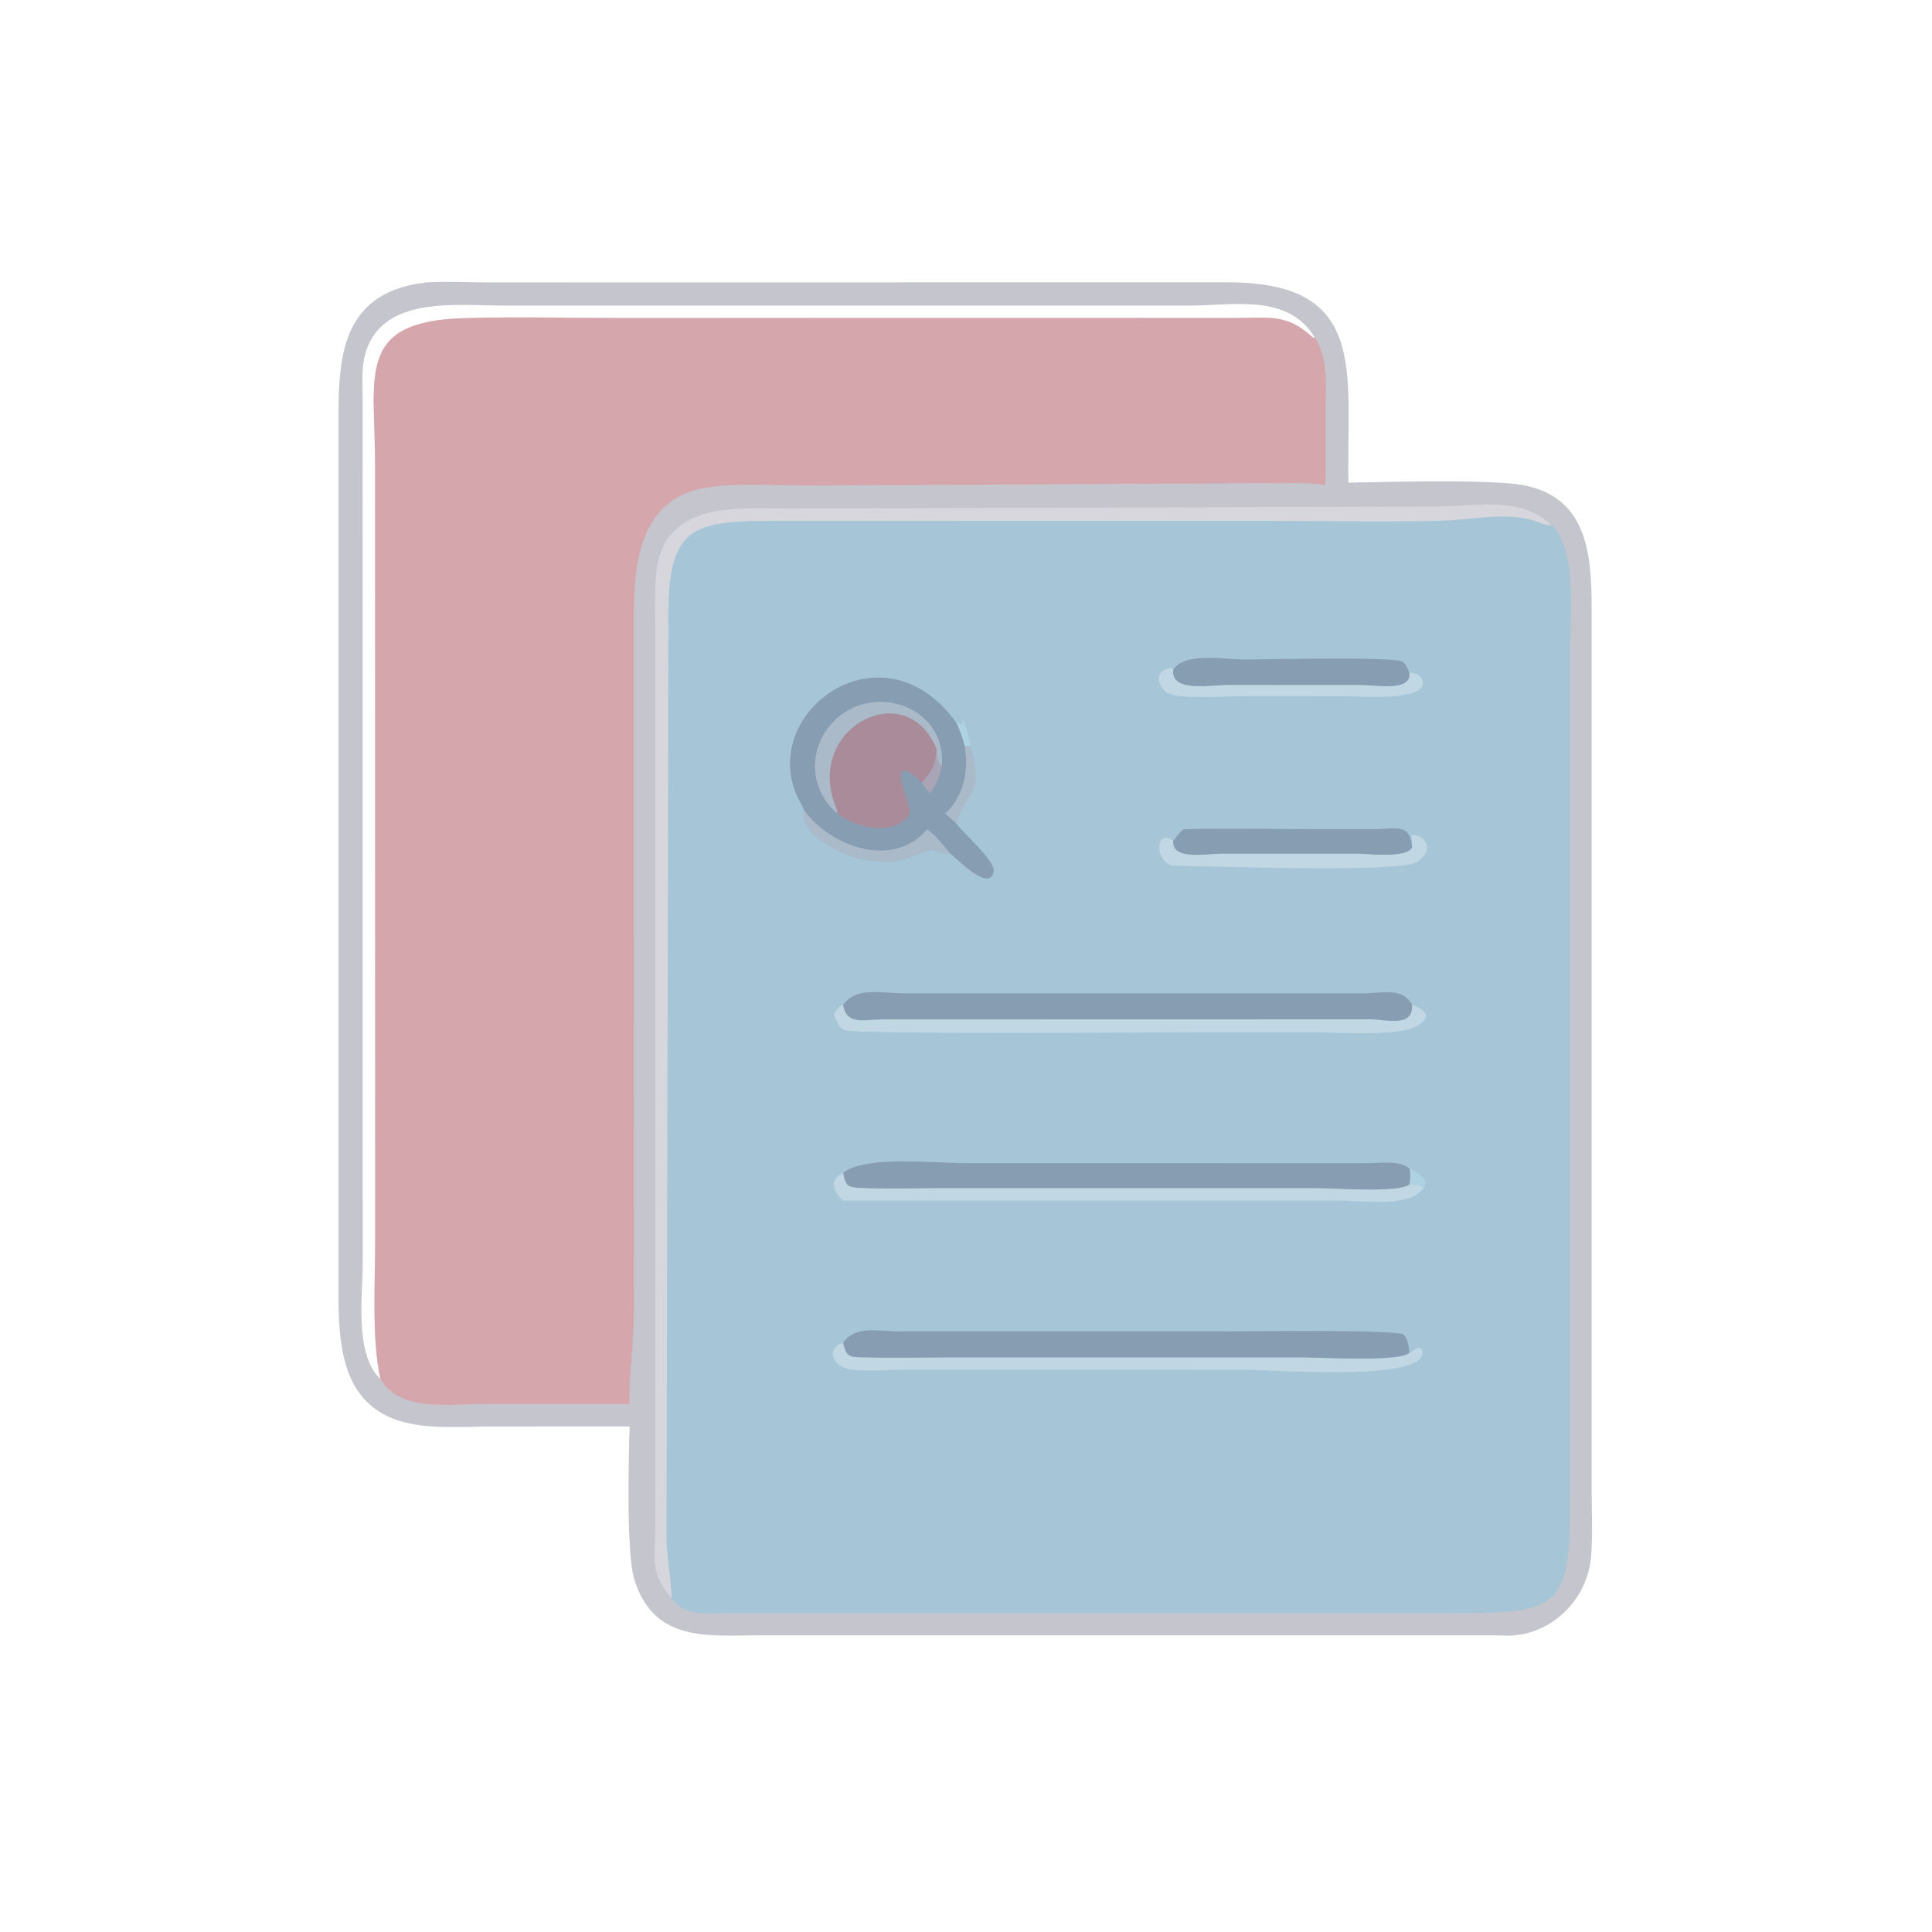
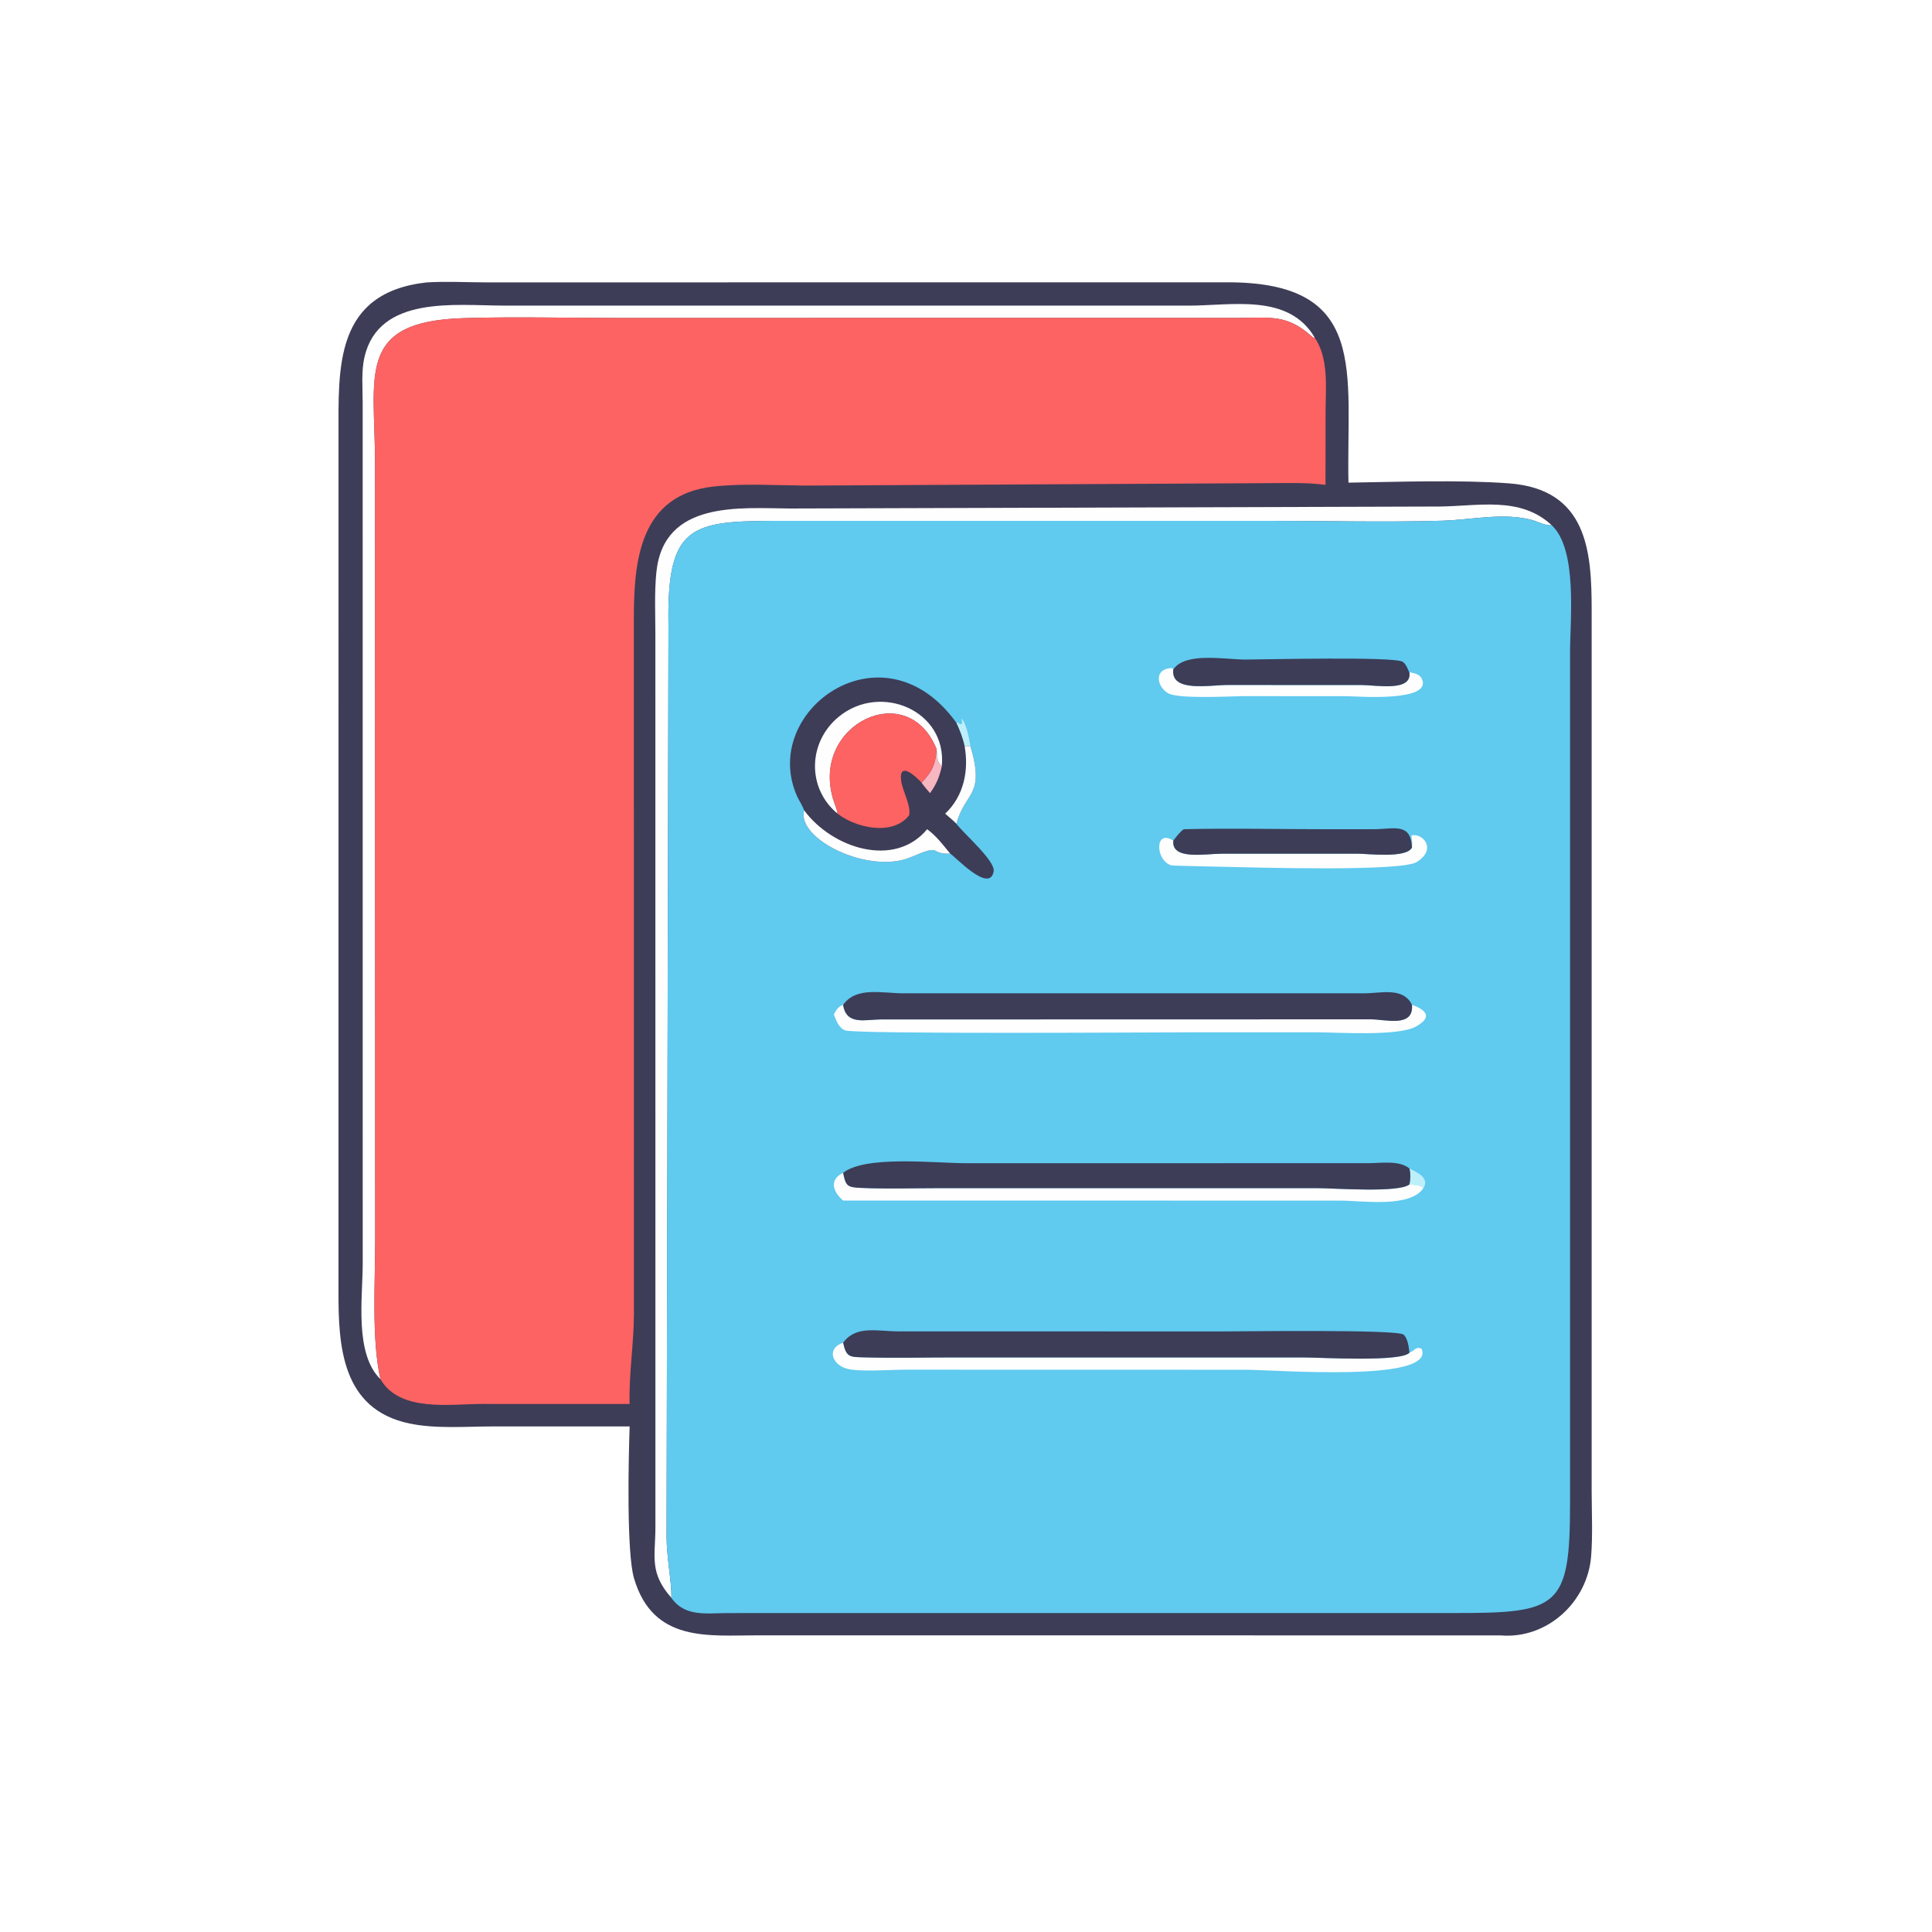
<svg xmlns="http://www.w3.org/2000/svg" width="50" height="50" viewBox="0 0 50 50" fill="none">
-   <path d="M11.04 7.309C11.558 7.277 12.081 7.308 12.6 7.309L31.738 7.306C35.45 7.292 34.84 9.635 34.898 12.491C36.169 12.471 37.795 12.415 39.049 12.509C41.086 12.661 41.192 14.277 41.192 15.789L41.192 38.584C41.193 39.141 41.222 39.717 41.179 40.271C41.088 41.456 40.043 42.426 38.834 42.324L19.63 42.323C18.35 42.321 16.904 42.524 16.409 40.849C16.213 40.189 16.265 37.784 16.295 36.916L12.746 36.917C12.053 36.917 11.275 36.983 10.597 36.84C8.832 36.472 8.757 34.812 8.76 33.423L8.761 11.266C8.761 9.525 8.649 7.576 11.04 7.309ZM9.846 35.694C9.612 34.661 9.711 33.181 9.71 32.101L9.707 12.021C9.706 9.707 9.198 8.317 12.007 8.233C13.33 8.193 14.666 8.229 15.991 8.229L32.032 8.228C32.904 8.223 33.327 8.129 33.985 8.741L34.023 8.734C33.344 7.584 31.88 7.91 30.758 7.91L13.035 7.909C11.795 7.909 9.808 7.633 9.433 9.239C9.348 9.602 9.385 10.039 9.386 10.411L9.387 32.719C9.386 33.578 9.169 35.036 9.846 35.694Z" fill="#3D3D57" fill-opacity="0.3" />
-   <path d="M17.377 41.353C16.795 40.7 16.961 40.275 16.962 39.526L16.961 16.421C16.961 15.892 16.934 15.343 16.986 14.817C17.171 12.941 19.156 13.152 20.457 13.16L37.23 13.108C38.254 13.102 39.335 12.832 40.156 13.59C40.028 13.622 39.782 13.492 39.643 13.455C38.907 13.26 38.084 13.453 37.335 13.475C35.851 13.52 34.352 13.48 32.867 13.48L20.515 13.479C17.948 13.476 17.253 13.448 17.3 16.173L17.251 39.769C17.253 40.315 17.384 40.941 17.377 41.353Z" fill="#FEFEFE" fill-opacity="0.3" />
-   <path d="M9.846 35.693C9.612 34.661 9.71 33.18 9.709 32.101L9.706 12.021C9.706 9.707 9.197 8.316 12.006 8.232C13.33 8.193 14.666 8.229 15.99 8.229L32.031 8.227C32.903 8.222 33.326 8.128 33.984 8.74L34.022 8.733C34.397 9.281 34.306 10.045 34.306 10.672L34.304 12.548C33.831 12.487 33.36 12.5 32.884 12.504L20.807 12.567C20.034 12.559 19.224 12.506 18.455 12.593C16.539 12.81 16.405 14.546 16.404 16.01L16.406 33.991C16.405 34.772 16.273 35.56 16.294 36.335L12.475 36.334C11.659 36.334 10.346 36.556 9.846 35.693Z" fill="#FC6362" fill-opacity="0.3" />
-   <path d="M17.376 41.353C17.383 40.941 17.252 40.316 17.25 39.769L17.299 16.174C17.252 13.448 17.947 13.477 20.515 13.48L32.866 13.48C34.352 13.48 35.85 13.521 37.334 13.476C38.083 13.454 38.907 13.26 39.642 13.456C39.781 13.493 40.027 13.623 40.156 13.59C40.833 14.222 40.633 16.028 40.633 16.893L40.633 38.919C40.632 41.603 40.332 41.748 37.661 41.746L18.799 41.746C18.29 41.75 17.716 41.848 17.376 41.353Z" fill="#60CAEF" fill-opacity="0.3" />
-   <path d="M24.75 18.704L24.785 18.697C24.892 18.804 24.922 18.714 24.88 18.599C24.992 18.664 25.092 19.143 25.113 19.308H24.963C24.917 19.096 24.84 18.902 24.75 18.704Z" fill="#BDEFFA" fill-opacity="0.3" />
-   <path d="M36.477 30.242C36.669 30.339 37.012 30.483 36.836 30.749C36.762 30.657 36.588 30.669 36.477 30.651C36.506 30.515 36.507 30.378 36.477 30.242Z" fill="#BDEFFA" fill-opacity="0.3" />
-   <path d="M36.476 17.411L36.495 17.399C36.615 17.428 36.742 17.447 36.8 17.573C37.076 18.18 35.066 18.017 34.883 18.017L32.221 18.016C31.853 18.016 30.478 18.1 30.221 17.936C29.913 17.741 29.879 17.298 30.329 17.288L30.365 17.325C30.292 17.925 31.302 17.727 31.774 17.727L35.238 17.728C35.61 17.729 36.536 17.908 36.476 17.411Z" fill="#FEFEFE" fill-opacity="0.3" />
-   <path d="M36.543 21.932C36.554 21.828 36.538 21.726 36.528 21.623C36.798 21.546 37.214 21.963 36.664 22.31C36.261 22.564 32.397 22.447 31.765 22.435C31.667 22.434 30.351 22.407 30.315 22.397C29.897 22.275 29.877 21.437 30.366 21.756C30.308 22.268 31.206 22.094 31.604 22.094L35.136 22.093C35.405 22.094 36.405 22.22 36.543 21.932Z" fill="#FEFEFE" fill-opacity="0.3" />
-   <path d="M30.634 21.461C31.832 21.43 33.039 21.46 34.238 21.46H35.534C36.08 21.46 36.508 21.276 36.542 21.932C36.405 22.22 35.405 22.094 35.136 22.093L31.604 22.094C31.205 22.094 30.307 22.268 30.366 21.756C30.448 21.649 30.525 21.542 30.634 21.461Z" fill="#3D3D57" fill-opacity="0.3" />
-   <path d="M30.365 17.325C30.68 16.867 31.69 17.069 32.233 17.069C32.711 17.069 36.092 16.984 36.304 17.128C36.39 17.186 36.436 17.32 36.476 17.412C36.536 17.908 35.61 17.729 35.239 17.728L31.775 17.727C31.302 17.727 30.292 17.926 30.365 17.325Z" fill="#3D3D57" fill-opacity="0.3" />
-   <path d="M36.477 35.005C36.616 34.964 36.631 34.835 36.79 34.906C37.171 35.787 32.964 35.449 32.233 35.449L23.423 35.447C23.057 35.448 22.215 35.509 21.91 35.42C21.519 35.305 21.392 34.89 21.821 34.749C21.905 35.139 21.996 35.118 22.394 35.129C23.158 35.15 23.927 35.13 24.691 35.13L33.778 35.131C34.186 35.131 36.278 35.254 36.477 35.005Z" fill="#FEFEFE" fill-opacity="0.3" />
-   <path d="M21.82 31.07C21.54 30.828 21.462 30.524 21.82 30.352C21.888 30.692 21.928 30.726 22.27 30.742C22.95 30.774 23.64 30.749 24.321 30.749L34.089 30.748C34.528 30.748 36.209 30.878 36.477 30.651C36.588 30.669 36.763 30.657 36.837 30.748C36.493 31.268 35.243 31.072 34.706 31.071L21.82 31.07Z" fill="#FEFEFE" fill-opacity="0.3" />
-   <path d="M21.58 26.253C21.644 26.134 21.69 26.054 21.819 26.004C21.9 26.545 22.395 26.383 22.799 26.383L35.475 26.38C35.851 26.379 36.591 26.605 36.541 26.004C36.876 26.125 37.108 26.31 36.642 26.568C36.179 26.825 34.619 26.716 34.07 26.716L30.942 26.716C29.991 26.716 22.125 26.769 21.871 26.666C21.699 26.596 21.643 26.412 21.58 26.253Z" fill="#FEFEFE" fill-opacity="0.3" />
-   <path d="M21.82 30.353C22.398 29.893 24.193 30.104 25.009 30.104L35.415 30.103C35.733 30.104 36.215 30.02 36.477 30.242C36.508 30.378 36.506 30.515 36.477 30.651C36.209 30.878 34.528 30.749 34.089 30.749L24.321 30.749C23.64 30.749 22.95 30.774 22.27 30.742C21.928 30.726 21.888 30.692 21.82 30.353Z" fill="#3D3D57" fill-opacity="0.3" />
-   <path d="M21.82 34.749L21.84 34.723C22.175 34.296 22.709 34.456 23.269 34.456L31.682 34.456C32.175 34.456 36.174 34.401 36.325 34.54C36.437 34.643 36.458 34.862 36.477 35.005C36.277 35.254 34.185 35.131 33.777 35.131L24.69 35.13C23.926 35.13 23.157 35.15 22.394 35.129C21.996 35.118 21.905 35.139 21.82 34.749Z" fill="#3D3D57" fill-opacity="0.3" />
-   <path d="M21.82 26.004C22.166 25.527 22.8 25.707 23.408 25.707L35.318 25.707C35.751 25.706 36.309 25.54 36.542 26.004C36.592 26.606 35.852 26.379 35.477 26.38L22.799 26.383C22.396 26.384 21.901 26.545 21.82 26.004Z" fill="#3D3D57" fill-opacity="0.3" />
-   <path d="M20.809 20.968C20.774 20.857 20.681 20.723 20.631 20.612C19.639 18.404 22.854 16.07 24.75 18.704C24.841 18.901 24.917 19.095 24.963 19.308H25.114C25.5 20.616 24.976 20.478 24.75 21.318C24.932 21.565 25.766 22.281 25.716 22.553C25.607 23.141 24.688 22.133 24.591 22.092C24.006 22.104 24.421 21.82 23.565 22.185C22.498 22.639 20.61 21.721 20.809 20.968Z" fill="#3D3D57" fill-opacity="0.3" />
-   <path d="M24.237 19.383C24.263 19.558 24.225 19.695 24.375 19.826C24.315 20.099 24.234 20.3 24.069 20.527C23.995 20.438 23.915 20.35 23.85 20.255C24.122 19.973 24.216 19.776 24.237 19.383Z" fill="#F8B6C1" fill-opacity="0.3" />
-   <path d="M24.964 19.309H25.114C25.501 20.617 24.977 20.478 24.751 21.319C24.661 21.227 24.558 21.144 24.461 21.058C24.942 20.605 25.078 19.948 24.964 19.309Z" fill="#FEFEFE" fill-opacity="0.3" />
-   <path d="M24.592 22.092C24.006 22.104 24.422 21.82 23.566 22.184C22.499 22.638 20.61 21.72 20.809 20.968C21.528 21.949 23.149 22.482 23.994 21.46C24.23 21.63 24.409 21.869 24.592 22.092Z" fill="#FEFEFE" fill-opacity="0.3" />
-   <path d="M21.677 21.058C20.882 20.405 20.903 19.211 21.705 18.551C22.785 17.661 24.51 18.388 24.374 19.826C24.225 19.695 24.262 19.558 24.236 19.383C23.495 17.535 20.981 18.74 21.561 20.68C21.596 20.8 21.661 20.937 21.677 21.058Z" fill="#FEFEFE" fill-opacity="0.3" />
-   <path d="M21.677 21.058C21.66 20.937 21.596 20.8 21.56 20.681C20.981 18.741 23.495 17.536 24.236 19.383C24.215 19.777 24.121 19.973 23.849 20.255C23.707 20.097 23.26 19.684 23.32 20.197C23.351 20.461 23.588 20.857 23.527 21.1C23.103 21.649 22.14 21.421 21.677 21.058Z" fill="#FC6362" fill-opacity="0.3" />
+   <path d="M11.04 7.309C11.558 7.277 12.081 7.308 12.6 7.308L31.738 7.306C35.45 7.291 34.84 9.634 34.898 12.491C36.169 12.471 37.795 12.415 39.049 12.509C41.086 12.661 41.192 14.277 41.192 15.789L41.192 38.584C41.193 39.141 41.222 39.716 41.179 40.271C41.088 41.456 40.043 42.426 38.834 42.324L19.63 42.322C18.35 42.321 16.904 42.523 16.409 40.849C16.213 40.189 16.265 37.784 16.295 36.916L12.746 36.916C12.053 36.917 11.275 36.982 10.597 36.84C8.832 36.471 8.757 34.812 8.76 33.423L8.761 11.266C8.761 9.525 8.649 7.576 11.04 7.309ZM9.846 35.693C9.612 34.661 9.711 33.181 9.71 32.101L9.707 12.021C9.706 9.707 9.198 8.316 12.007 8.233C13.33 8.193 14.666 8.229 15.991 8.229L32.032 8.228C32.904 8.223 33.327 8.129 33.985 8.74L34.023 8.733C33.344 7.584 31.88 7.91 30.758 7.91L13.035 7.909C11.795 7.909 9.808 7.633 9.433 9.239C9.348 9.601 9.385 10.039 9.386 10.41L9.387 32.719C9.386 33.577 9.169 35.036 9.846 35.693Z" fill="#3D3D57" />
+   <path d="M17.377 41.353C16.795 40.7 16.961 40.275 16.962 39.526L16.961 16.422C16.961 15.892 16.934 15.343 16.986 14.817C17.171 12.941 19.156 13.152 20.457 13.16L37.23 13.109C38.254 13.103 39.335 12.832 40.156 13.59C40.028 13.622 39.782 13.493 39.643 13.456C38.907 13.26 38.084 13.453 37.335 13.476C35.851 13.52 34.352 13.48 32.867 13.48L20.515 13.48C17.948 13.477 17.253 13.448 17.3 16.174L17.251 39.769C17.253 40.315 17.384 40.941 17.377 41.353Z" fill="#FEFEFE" />
+   <path d="M9.846 35.693C9.612 34.661 9.71 33.181 9.709 32.101L9.706 12.021C9.706 9.707 9.197 8.316 12.006 8.233C13.33 8.193 14.666 8.229 15.99 8.229L32.031 8.228C32.903 8.223 33.326 8.129 33.984 8.74L34.022 8.733C34.397 9.281 34.306 10.045 34.306 10.672L34.304 12.548C33.831 12.487 33.36 12.501 32.884 12.504L20.807 12.567C20.034 12.559 19.224 12.507 18.455 12.593C16.539 12.81 16.405 14.546 16.404 16.01L16.406 33.992C16.405 34.772 16.273 35.56 16.294 36.335L12.475 36.334C11.659 36.334 10.346 36.556 9.846 35.693Z" fill="#FC6362" />
+   <path d="M17.376 41.353C17.383 40.941 17.252 40.315 17.25 39.769L17.299 16.174C17.252 13.448 17.947 13.477 20.515 13.48L32.866 13.48C34.352 13.48 35.85 13.52 37.334 13.476C38.083 13.453 38.907 13.26 39.642 13.456C39.781 13.493 40.027 13.622 40.156 13.59C40.833 14.221 40.633 16.027 40.633 16.893L40.633 38.919C40.632 41.602 40.332 41.748 37.661 41.745L18.799 41.746C18.29 41.75 17.716 41.847 17.376 41.353Z" fill="#60CAEF" />
+   <path d="M24.75 18.704L24.785 18.697C24.892 18.804 24.922 18.714 24.88 18.598C24.992 18.664 25.092 19.142 25.113 19.308H24.963C24.917 19.095 24.84 18.901 24.75 18.704Z" fill="#BDEFFA" />
+   <path d="M36.477 30.242C36.669 30.339 37.012 30.484 36.836 30.749C36.762 30.657 36.588 30.67 36.477 30.651C36.506 30.515 36.507 30.378 36.477 30.242Z" fill="#BDEFFA" />
+   <path d="M36.476 17.412L36.495 17.399C36.615 17.428 36.742 17.447 36.8 17.573C37.076 18.181 35.066 18.018 34.883 18.018L32.221 18.016C31.853 18.016 30.478 18.1 30.221 17.936C29.913 17.741 29.879 17.298 30.329 17.289L30.365 17.325C30.292 17.926 31.302 17.727 31.774 17.727L35.238 17.728C35.61 17.729 36.536 17.908 36.476 17.412Z" fill="#FEFEFE" />
+   <path d="M36.543 21.932C36.554 21.828 36.538 21.726 36.528 21.622C36.798 21.545 37.214 21.962 36.664 22.31C36.261 22.564 32.397 22.447 31.765 22.435C31.667 22.433 30.351 22.407 30.315 22.396C29.897 22.275 29.877 21.437 30.366 21.755C30.308 22.268 31.206 22.094 31.604 22.094L35.136 22.093C35.405 22.094 36.405 22.22 36.543 21.932Z" fill="#FEFEFE" />
+   <path d="M30.634 21.46C31.832 21.43 33.039 21.46 34.238 21.46H35.534C36.08 21.46 36.508 21.276 36.542 21.932C36.405 22.22 35.405 22.094 35.136 22.093L31.604 22.094C31.205 22.094 30.307 22.268 30.366 21.755C30.448 21.649 30.525 21.542 30.634 21.46Z" fill="#3D3D57" />
+   <path d="M30.365 17.325C30.68 16.867 31.69 17.069 32.233 17.069C32.711 17.069 36.092 16.984 36.304 17.128C36.39 17.186 36.436 17.32 36.476 17.412C36.536 17.908 35.61 17.729 35.239 17.728L31.775 17.727C31.302 17.727 30.292 17.926 30.365 17.325Z" fill="#3D3D57" />
+   <path d="M36.477 35.005C36.616 34.964 36.631 34.835 36.79 34.906C37.171 35.787 32.964 35.449 32.233 35.449L23.423 35.447C23.057 35.448 22.215 35.51 21.91 35.42C21.519 35.305 21.392 34.89 21.821 34.749C21.905 35.139 21.996 35.118 22.394 35.129C23.158 35.15 23.927 35.13 24.691 35.13L33.778 35.131C34.186 35.132 36.278 35.254 36.477 35.005Z" fill="#FEFEFE" />
+   <path d="M21.82 31.07C21.54 30.828 21.462 30.525 21.82 30.353C21.888 30.692 21.928 30.726 22.27 30.742C22.95 30.774 23.64 30.749 24.321 30.749L34.089 30.749C34.528 30.749 36.209 30.878 36.477 30.651C36.588 30.67 36.763 30.657 36.837 30.749C36.493 31.268 35.243 31.072 34.706 31.072L21.82 31.07Z" fill="#FEFEFE" />
+   <path d="M21.58 26.253C21.644 26.134 21.69 26.054 21.819 26.004C21.9 26.545 22.395 26.383 22.799 26.383L35.475 26.38C35.851 26.378 36.591 26.605 36.541 26.004C36.876 26.125 37.108 26.31 36.642 26.568C36.179 26.825 34.619 26.716 34.07 26.716L30.942 26.716C29.991 26.716 22.125 26.769 21.871 26.666C21.699 26.595 21.643 26.412 21.58 26.253Z" fill="#FEFEFE" />
+   <path d="M21.82 30.353C22.398 29.894 24.193 30.104 25.009 30.104L35.415 30.103C35.733 30.104 36.215 30.02 36.477 30.242C36.508 30.378 36.506 30.515 36.477 30.651C36.209 30.878 34.528 30.749 34.089 30.749L24.321 30.749C23.64 30.749 22.95 30.774 22.27 30.742C21.928 30.726 21.888 30.692 21.82 30.353Z" fill="#3D3D57" />
+   <path d="M21.82 34.749L21.84 34.724C22.175 34.297 22.709 34.456 23.269 34.456L31.682 34.457C32.175 34.457 36.174 34.401 36.325 34.54C36.437 34.643 36.458 34.862 36.477 35.005C36.277 35.254 34.185 35.132 33.777 35.131L24.69 35.13C23.926 35.13 23.157 35.15 22.394 35.129C21.996 35.118 21.905 35.139 21.82 34.749Z" fill="#3D3D57" />
+   <path d="M21.82 26.004C22.166 25.527 22.8 25.707 23.408 25.707L35.318 25.706C35.751 25.706 36.309 25.539 36.542 26.004C36.592 26.605 35.852 26.379 35.477 26.38L22.799 26.383C22.396 26.383 21.901 26.545 21.82 26.004Z" fill="#3D3D57" />
+   <path d="M20.809 20.968C20.774 20.857 20.681 20.723 20.631 20.612C19.639 18.404 22.854 16.07 24.75 18.704C24.841 18.901 24.917 19.095 24.963 19.308H25.114C25.5 20.616 24.976 20.478 24.75 21.318C24.932 21.565 25.766 22.282 25.716 22.553C25.607 23.141 24.688 22.133 24.591 22.093C24.006 22.105 24.421 21.82 23.565 22.185C22.498 22.639 20.61 21.721 20.809 20.968Z" fill="#3D3D57" />
+   <path d="M24.237 19.383C24.263 19.558 24.225 19.695 24.375 19.826C24.315 20.099 24.234 20.3 24.069 20.527C23.995 20.438 23.915 20.35 23.85 20.255C24.122 19.973 24.216 19.776 24.237 19.383Z" fill="#F8B6C1" />
+   <path d="M24.964 19.308H25.114C25.501 20.616 24.977 20.478 24.751 21.318C24.661 21.226 24.558 21.143 24.461 21.058C24.942 20.604 25.078 19.948 24.964 19.308Z" fill="#FEFEFE" />
+   <path d="M24.592 22.093C24.006 22.105 24.422 21.82 23.566 22.185C22.499 22.639 20.61 21.721 20.809 20.968C21.528 21.95 23.149 22.482 23.994 21.46C24.23 21.631 24.409 21.869 24.592 22.093Z" fill="#FEFEFE" />
+   <path d="M21.677 21.058C20.882 20.405 20.903 19.211 21.705 18.551C22.785 17.661 24.51 18.388 24.374 19.826C24.225 19.695 24.262 19.558 24.236 19.383C23.495 17.535 20.981 18.74 21.561 20.68C21.596 20.8 21.661 20.937 21.677 21.058Z" fill="#FEFEFE" />
+   <path d="M21.677 21.058C21.66 20.937 21.596 20.8 21.56 20.68C20.981 18.74 23.495 17.535 24.236 19.383C24.215 19.776 24.121 19.973 23.849 20.255C23.707 20.097 23.26 19.683 23.32 20.197C23.351 20.46 23.588 20.857 23.527 21.1C23.103 21.649 22.14 21.421 21.677 21.058Z" fill="#FC6362" />
</svg>
